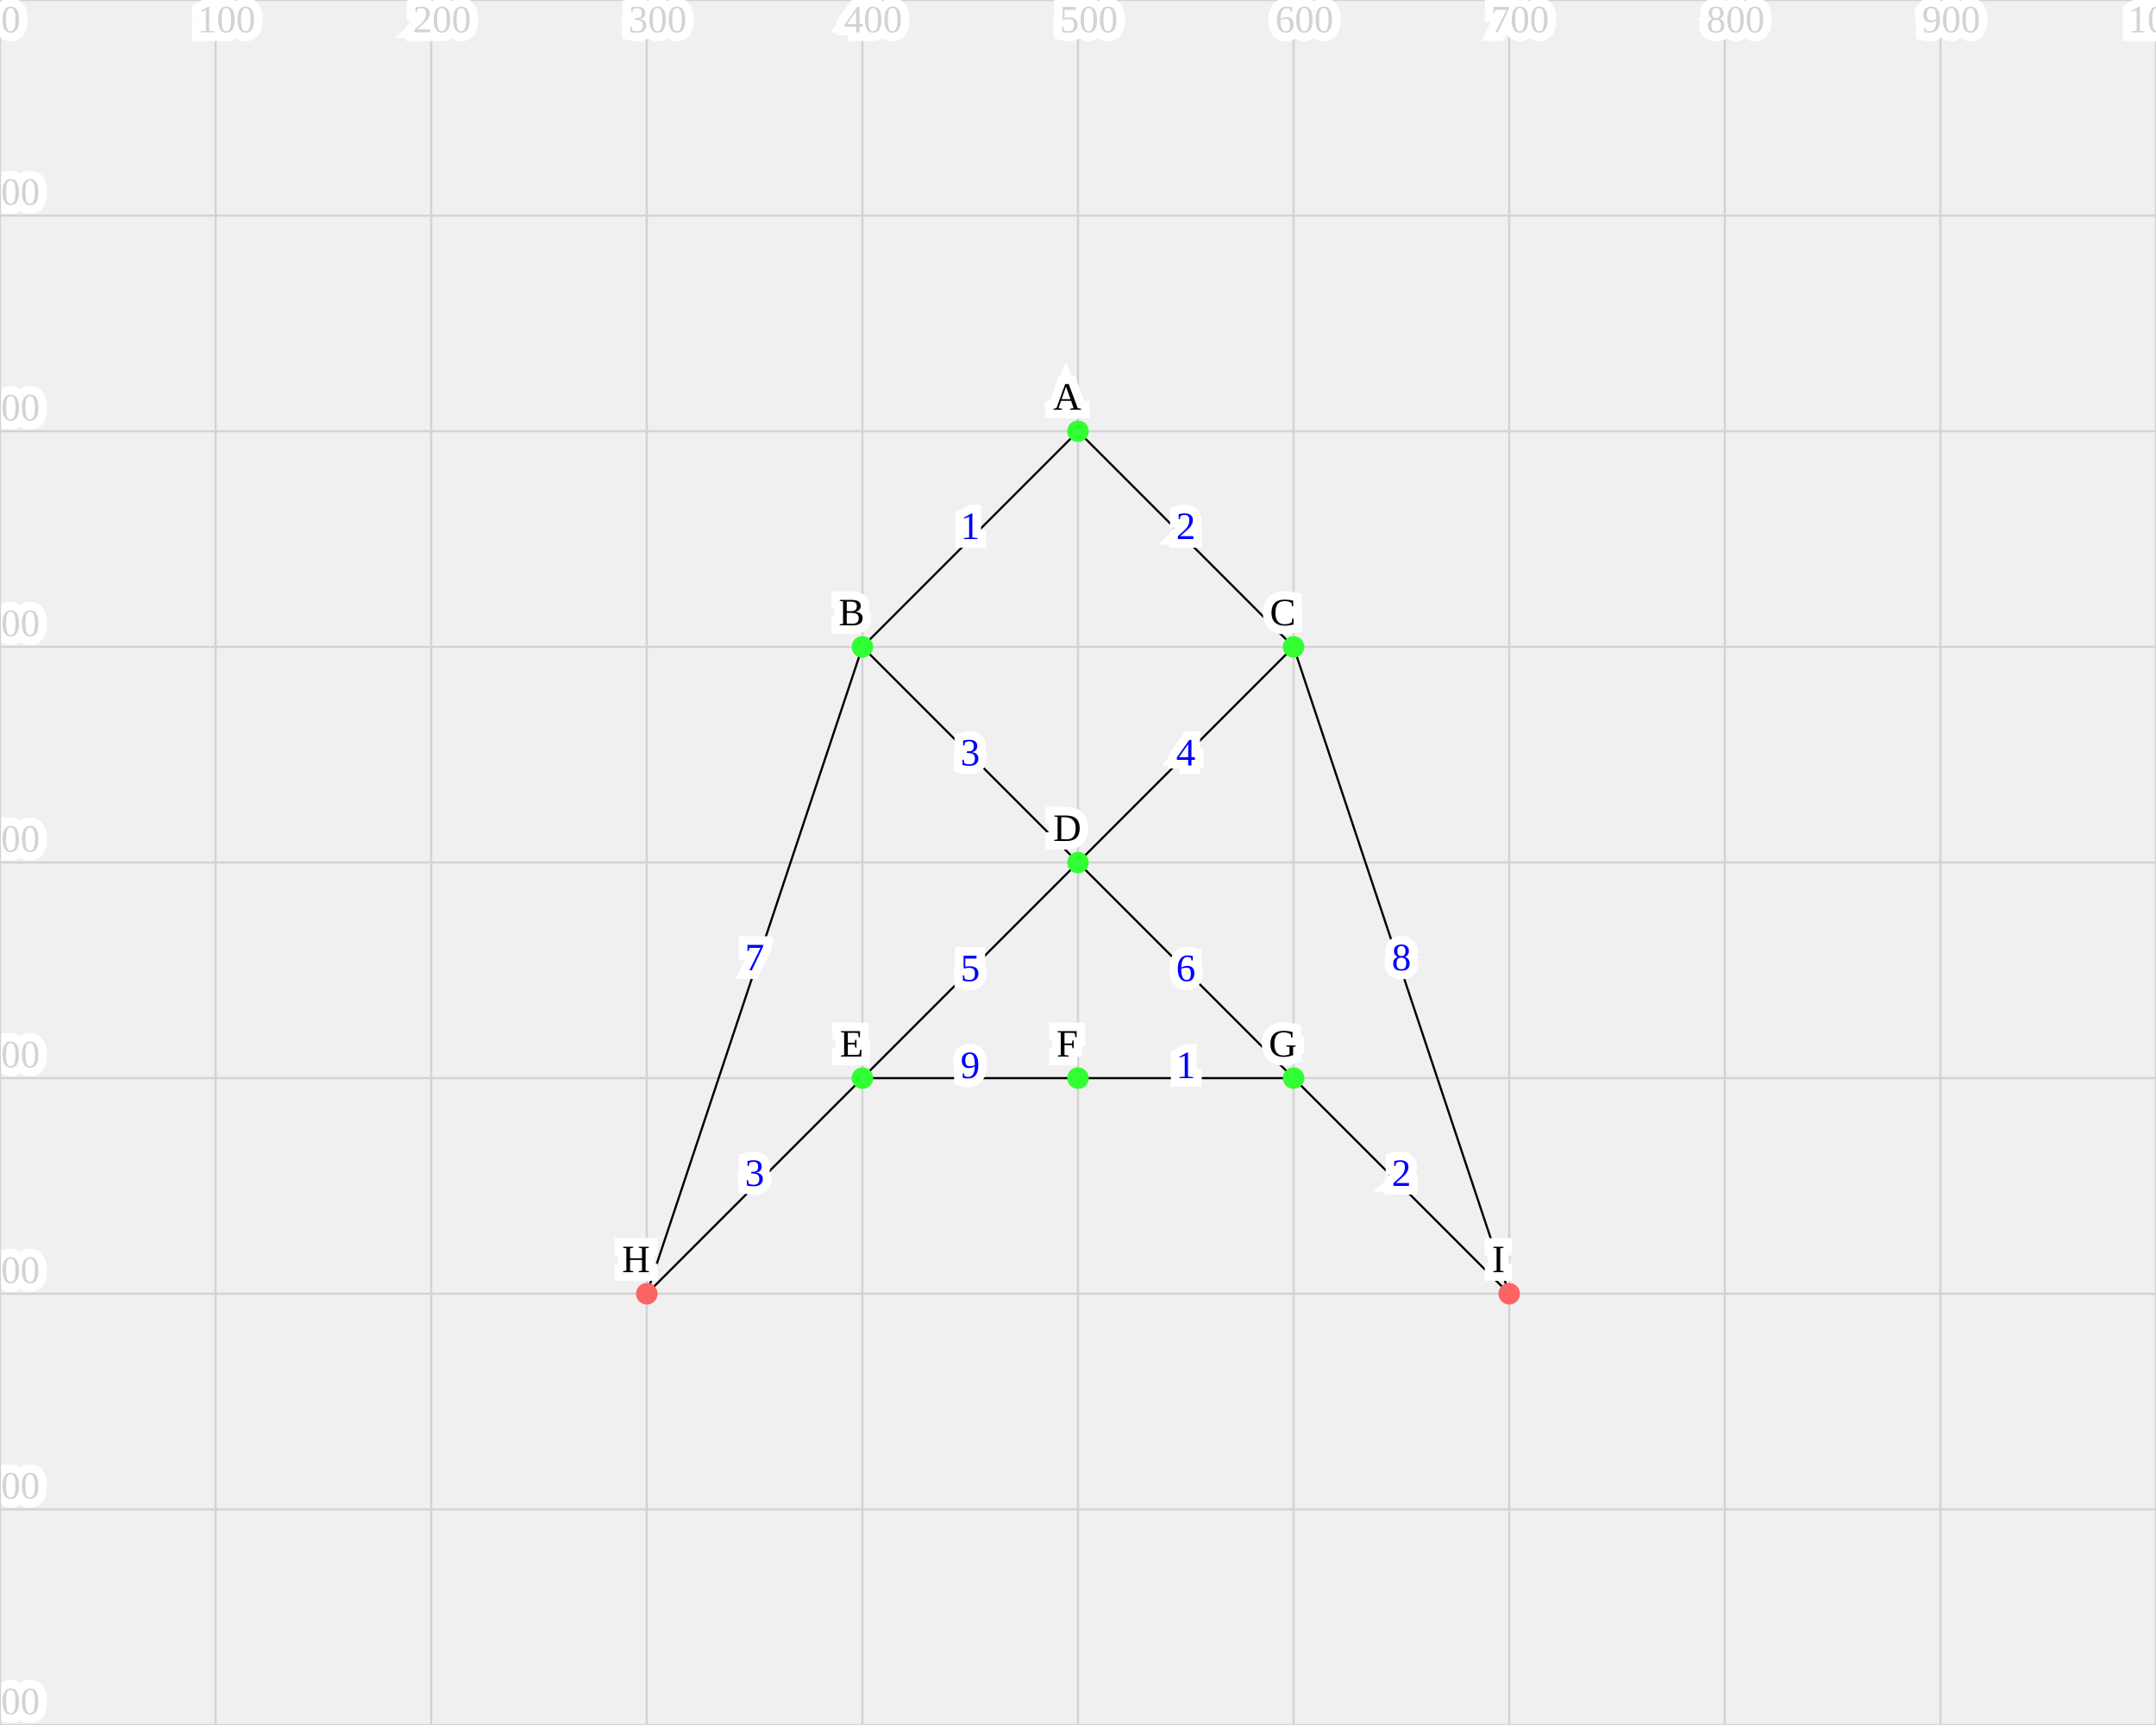
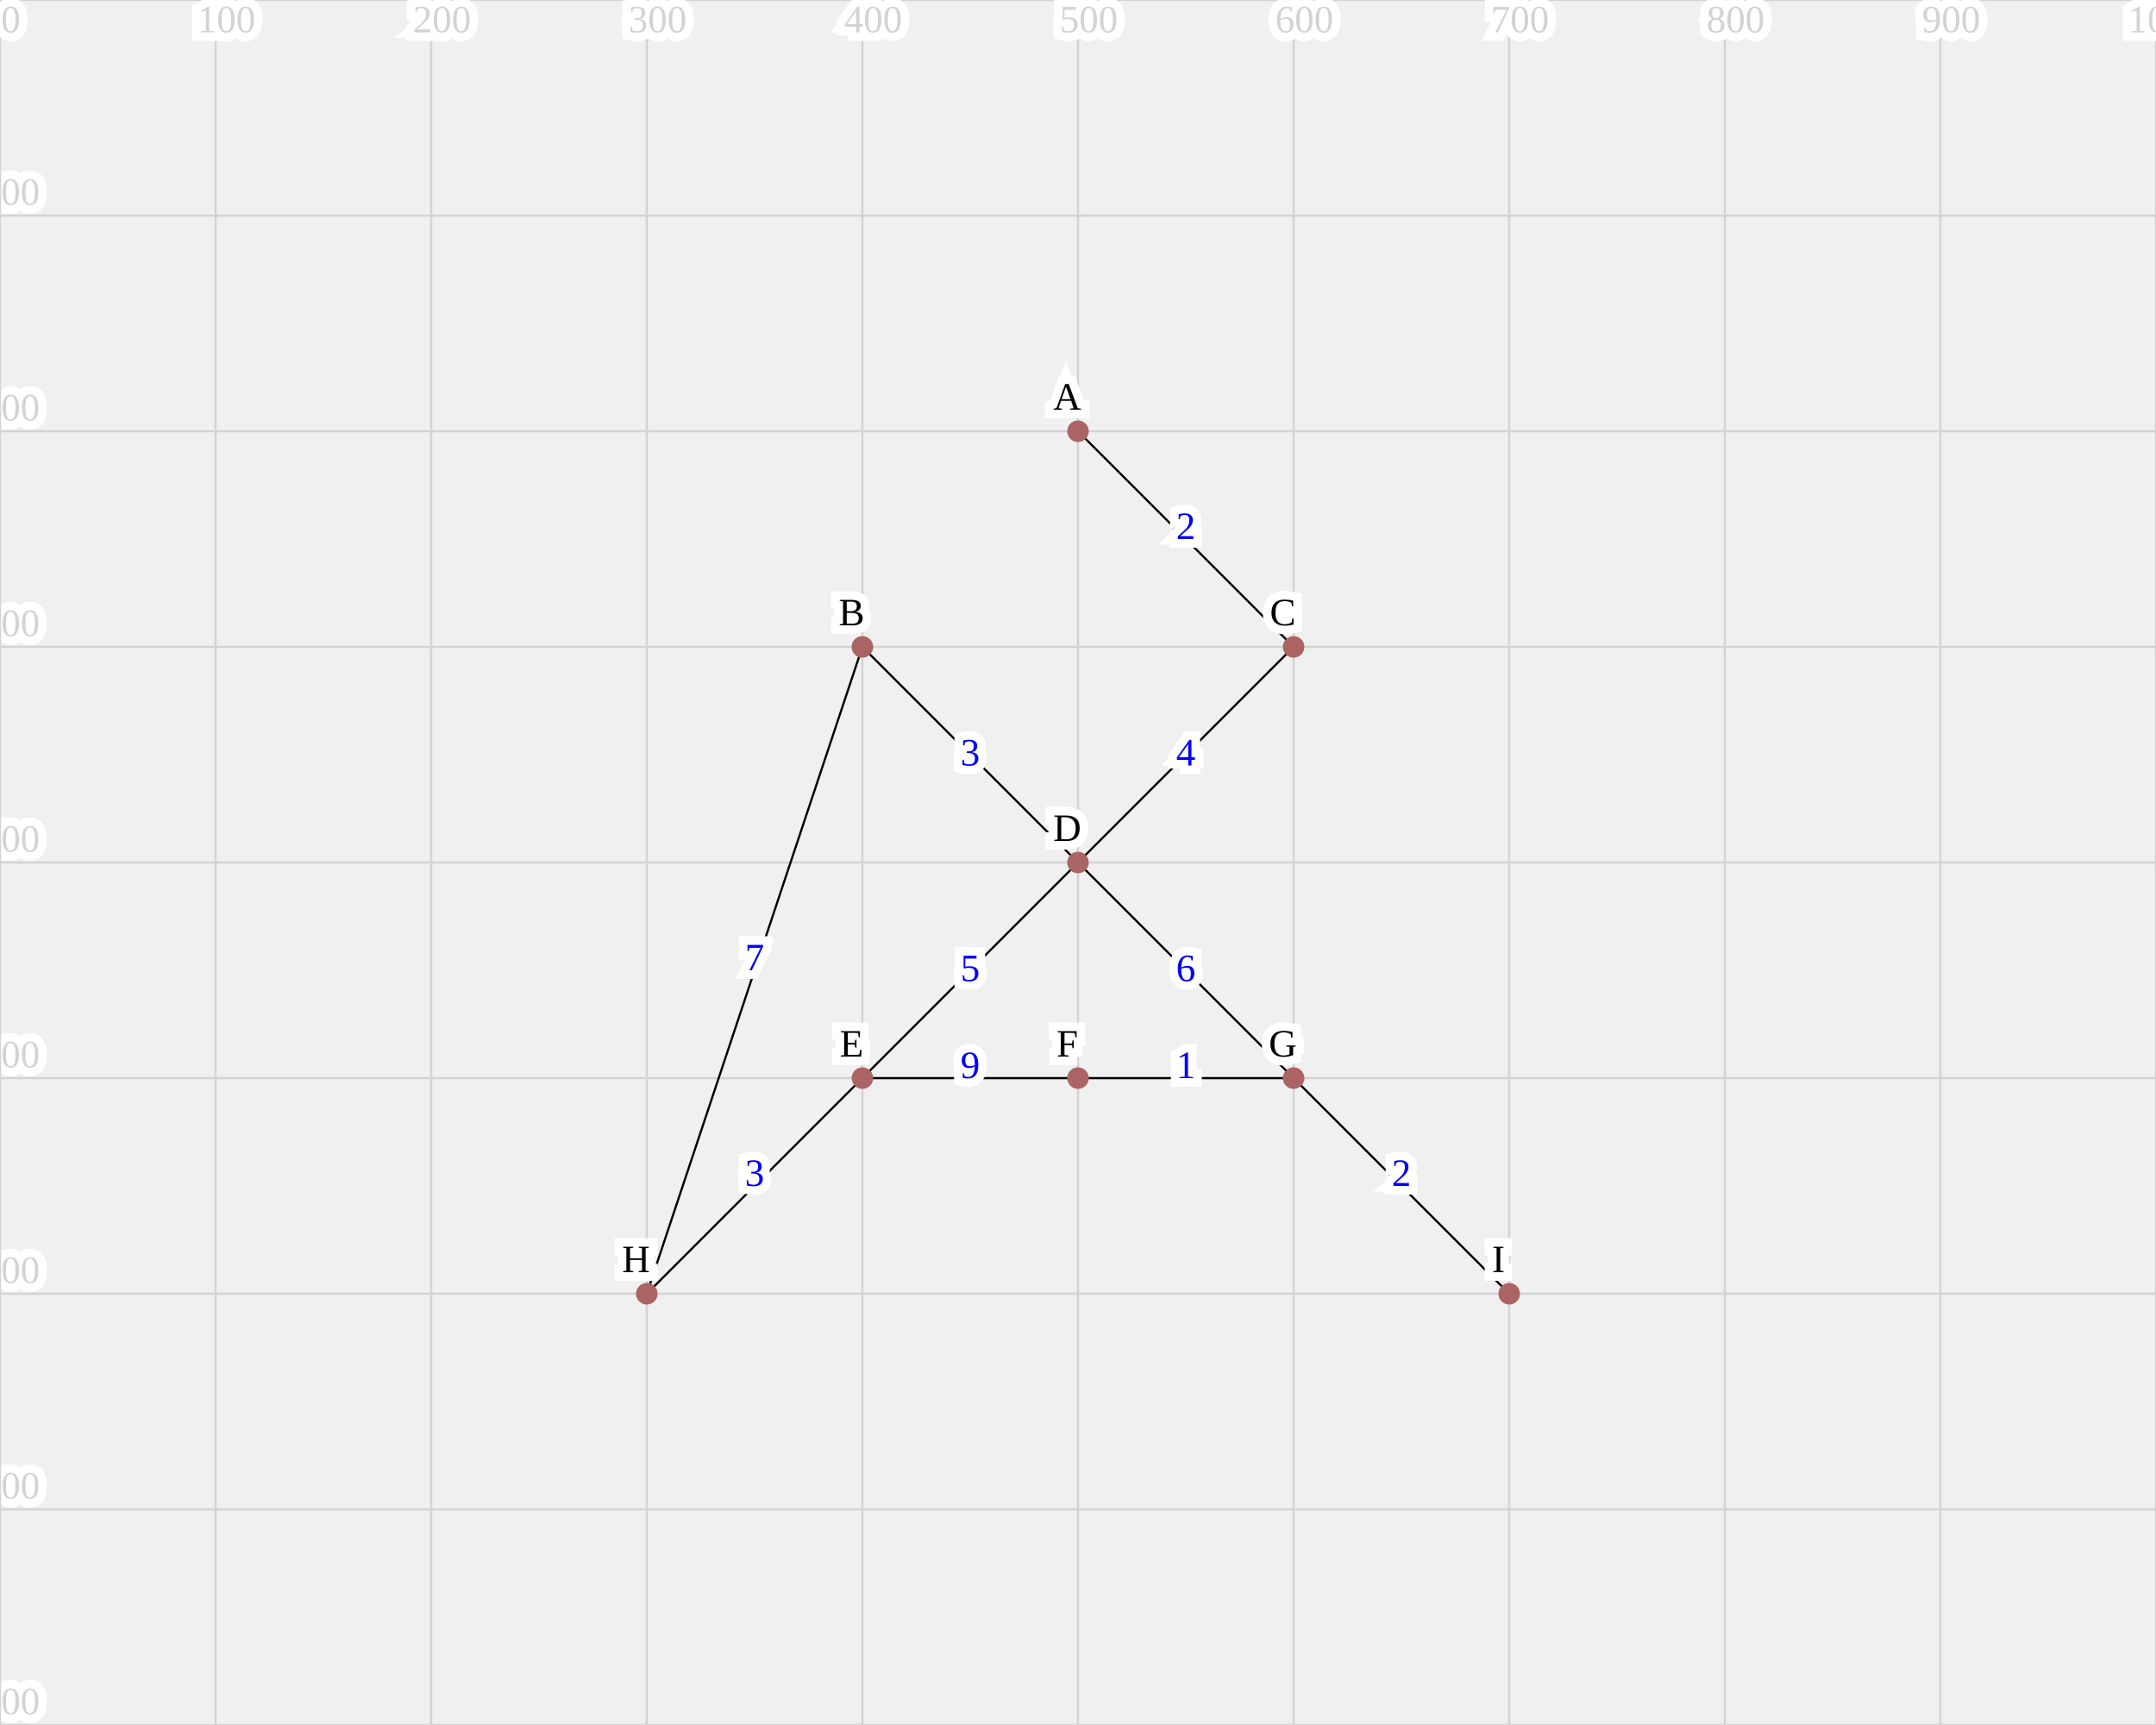
<svg xmlns="http://www.w3.org/2000/svg" version="1.1" width="1000" height="800">
  <line x1="0" y1="0" x2="1000" y2="0" stroke="lightgrey" />
  <text x="5" y="-5" stroke="#ffffff" stroke-opacity="1" font-size="18px" stroke-width="8" text-anchor="middle">0</text>
  <text x="5" y="-5" fill="lightgrey" font-size="18px" text-anchor="middle">0</text>
  <line x1="0" y1="100" x2="1000" y2="100" stroke="lightgrey" />
  <text x="5" y="95" stroke="#ffffff" stroke-opacity="1" font-size="18px" stroke-width="8" text-anchor="middle">100</text>
  <text x="5" y="95" fill="lightgrey" font-size="18px" text-anchor="middle">100</text>
  <line x1="0" y1="200" x2="1000" y2="200" stroke="lightgrey" />
  <text x="5" y="195" stroke="#ffffff" stroke-opacity="1" font-size="18px" stroke-width="8" text-anchor="middle">200</text>
  <text x="5" y="195" fill="lightgrey" font-size="18px" text-anchor="middle">200</text>
  <line x1="0" y1="300" x2="1000" y2="300" stroke="lightgrey" />
  <text x="5" y="295" stroke="#ffffff" stroke-opacity="1" font-size="18px" stroke-width="8" text-anchor="middle">300</text>
  <text x="5" y="295" fill="lightgrey" font-size="18px" text-anchor="middle">300</text>
  <line x1="0" y1="400" x2="1000" y2="400" stroke="lightgrey" />
  <text x="5" y="395" stroke="#ffffff" stroke-opacity="1" font-size="18px" stroke-width="8" text-anchor="middle">400</text>
  <text x="5" y="395" fill="lightgrey" font-size="18px" text-anchor="middle">400</text>
  <line x1="0" y1="500" x2="1000" y2="500" stroke="lightgrey" />
  <text x="5" y="495" stroke="#ffffff" stroke-opacity="1" font-size="18px" stroke-width="8" text-anchor="middle">500</text>
  <text x="5" y="495" fill="lightgrey" font-size="18px" text-anchor="middle">500</text>
  <line x1="0" y1="600" x2="1000" y2="600" stroke="lightgrey" />
  <text x="5" y="595" stroke="#ffffff" stroke-opacity="1" font-size="18px" stroke-width="8" text-anchor="middle">600</text>
  <text x="5" y="595" fill="lightgrey" font-size="18px" text-anchor="middle">600</text>
  <line x1="0" y1="700" x2="1000" y2="700" stroke="lightgrey" />
  <text x="5" y="695" stroke="#ffffff" stroke-opacity="1" font-size="18px" stroke-width="8" text-anchor="middle">700</text>
  <text x="5" y="695" fill="lightgrey" font-size="18px" text-anchor="middle">700</text>
  <line x1="0" y1="800" x2="1000" y2="800" stroke="lightgrey" />
  <text x="5" y="795" stroke="#ffffff" stroke-opacity="1" font-size="18px" stroke-width="8" text-anchor="middle">800</text>
  <text x="5" y="795" fill="lightgrey" font-size="18px" text-anchor="middle">800</text>
  <line x1="0" y1="0" x2="0" y2="800" stroke="lightgrey" />
  <text x="5" y="15" stroke="#ffffff" stroke-opacity="1" font-size="18px" stroke-width="8" text-anchor="middle">0</text>
  <text x="5" y="15" fill="lightgrey" font-size="18px" text-anchor="middle">0</text>
  <line x1="100" y1="0" x2="100" y2="800" stroke="lightgrey" />
  <text x="105" y="15" stroke="#ffffff" stroke-opacity="1" font-size="18px" stroke-width="8" text-anchor="middle">100</text>
  <text x="105" y="15" fill="lightgrey" font-size="18px" text-anchor="middle">100</text>
  <line x1="200" y1="0" x2="200" y2="800" stroke="lightgrey" />
  <text x="205" y="15" stroke="#ffffff" stroke-opacity="1" font-size="18px" stroke-width="8" text-anchor="middle">200</text>
  <text x="205" y="15" fill="lightgrey" font-size="18px" text-anchor="middle">200</text>
  <line x1="300" y1="0" x2="300" y2="800" stroke="lightgrey" />
  <text x="305" y="15" stroke="#ffffff" stroke-opacity="1" font-size="18px" stroke-width="8" text-anchor="middle">300</text>
  <text x="305" y="15" fill="lightgrey" font-size="18px" text-anchor="middle">300</text>
  <line x1="400" y1="0" x2="400" y2="800" stroke="lightgrey" />
  <text x="405" y="15" stroke="#ffffff" stroke-opacity="1" font-size="18px" stroke-width="8" text-anchor="middle">400</text>
  <text x="405" y="15" fill="lightgrey" font-size="18px" text-anchor="middle">400</text>
  <line x1="500" y1="0" x2="500" y2="800" stroke="lightgrey" />
  <text x="505" y="15" stroke="#ffffff" stroke-opacity="1" font-size="18px" stroke-width="8" text-anchor="middle">500</text>
  <text x="505" y="15" fill="lightgrey" font-size="18px" text-anchor="middle">500</text>
  <line x1="600" y1="0" x2="600" y2="800" stroke="lightgrey" />
  <text x="605" y="15" stroke="#ffffff" stroke-opacity="1" font-size="18px" stroke-width="8" text-anchor="middle">600</text>
  <text x="605" y="15" fill="lightgrey" font-size="18px" text-anchor="middle">600</text>
  <line x1="700" y1="0" x2="700" y2="800" stroke="lightgrey" />
  <text x="705" y="15" stroke="#ffffff" stroke-opacity="1" font-size="18px" stroke-width="8" text-anchor="middle">700</text>
  <text x="705" y="15" fill="lightgrey" font-size="18px" text-anchor="middle">700</text>
  <line x1="800" y1="0" x2="800" y2="800" stroke="lightgrey" />
  <text x="805" y="15" stroke="#ffffff" stroke-opacity="1" font-size="18px" stroke-width="8" text-anchor="middle">800</text>
  <text x="805" y="15" fill="lightgrey" font-size="18px" text-anchor="middle">800</text>
  <line x1="900" y1="0" x2="900" y2="800" stroke="lightgrey" />
  <text x="905" y="15" stroke="#ffffff" stroke-opacity="1" font-size="18px" stroke-width="8" text-anchor="middle">900</text>
  <text x="905" y="15" fill="lightgrey" font-size="18px" text-anchor="middle">900</text>
  <line x1="1000" y1="0" x2="1000" y2="800" stroke="lightgrey" />
  <text x="1005" y="15" stroke="#ffffff" stroke-opacity="1" font-size="18px" stroke-width="8" text-anchor="middle">1000</text>
  <text x="1005" y="15" fill="lightgrey" font-size="18px" text-anchor="middle">1000</text>
-   <line x1="500" y1="200" x2="400" y2="300" stroke="black" />
-   <text x="450" y="250" stroke="#ffffff" stroke-opacity="1" font-size="18px" stroke-width="8" text-anchor="middle">1</text>
-   <text x="450" y="250" fill="blue" font-size="18px" text-anchor="middle">1</text>
  <line x1="500" y1="200" x2="600" y2="300" stroke="black" />
  <text x="550" y="250" stroke="#ffffff" stroke-opacity="1" font-size="18px" stroke-width="8" text-anchor="middle">2</text>
  <text x="550" y="250" fill="blue" font-size="18px" text-anchor="middle">2</text>
  <line x1="500" y1="400" x2="400" y2="300" stroke="black" />
  <text x="450" y="355" stroke="#ffffff" stroke-opacity="1" font-size="18px" stroke-width="8" text-anchor="middle">3</text>
  <text x="450" y="355" fill="blue" font-size="18px" text-anchor="middle">3</text>
  <line x1="500" y1="400" x2="600" y2="300" stroke="black" />
  <text x="550" y="355" stroke="#ffffff" stroke-opacity="1" font-size="18px" stroke-width="8" text-anchor="middle">4</text>
  <text x="550" y="355" fill="blue" font-size="18px" text-anchor="middle">4</text>
  <line x1="500" y1="400" x2="400" y2="500" stroke="black" />
  <text x="450" y="455" stroke="#ffffff" stroke-opacity="1" font-size="18px" stroke-width="8" text-anchor="middle">5</text>
  <text x="450" y="455" fill="blue" font-size="18px" text-anchor="middle">5</text>
  <line x1="500" y1="400" x2="600" y2="500" stroke="black" />
  <text x="550" y="455" stroke="#ffffff" stroke-opacity="1" font-size="18px" stroke-width="8" text-anchor="middle">6</text>
  <text x="550" y="455" fill="blue" font-size="18px" text-anchor="middle">6</text>
  <line x1="400" y1="300" x2="300" y2="600" stroke="black" />
  <text x="350" y="450" stroke="#ffffff" stroke-opacity="1" font-size="18px" stroke-width="8" text-anchor="middle">7</text>
  <text x="350" y="450" fill="blue" font-size="18px" text-anchor="middle">7</text>
-   <line x1="600" y1="300" x2="700" y2="600" stroke="black" />
-   <text x="650" y="450" stroke="#ffffff" stroke-opacity="1" font-size="18px" stroke-width="8" text-anchor="middle">8</text>
-   <text x="650" y="450" fill="blue" font-size="18px" text-anchor="middle">8</text>
  <line x1="400" y1="500" x2="500" y2="500" stroke="black" />
  <text x="450" y="500" stroke="#ffffff" stroke-opacity="1" font-size="18px" stroke-width="8" text-anchor="middle">9</text>
  <text x="450" y="500" fill="blue" font-size="18px" text-anchor="middle">9</text>
  <line x1="500" y1="500" x2="600" y2="500" stroke="black" />
  <text x="550" y="500" stroke="#ffffff" stroke-opacity="1" font-size="18px" stroke-width="8" text-anchor="middle">1</text>
  <text x="550" y="500" fill="blue" font-size="18px" text-anchor="middle">1</text>
  <line x1="600" y1="500" x2="700" y2="600" stroke="black" />
  <text x="650" y="550" stroke="#ffffff" stroke-opacity="1" font-size="18px" stroke-width="8" text-anchor="middle">2</text>
  <text x="650" y="550" fill="blue" font-size="18px" text-anchor="middle">2</text>
  <line x1="400" y1="500" x2="300" y2="600" stroke="black" />
  <text x="350" y="550" stroke="#ffffff" stroke-opacity="1" font-size="18px" stroke-width="8" text-anchor="middle">3</text>
  <text x="350" y="550" fill="blue" font-size="18px" text-anchor="middle">3</text>
-   <circle cx="500" cy="200" r="5" fill="rgb(50,293,50)" />
+   <circle cx="500" cy="200" r="5" fill="rgb(170,100,100)" />
  <text x="495" y="190" stroke="#ffffff" stroke-opacity="1" font-size="18px" stroke-width="8" text-anchor="middle">A</text>
  <text x="495" y="190" fill="balck" font-size="18px" text-anchor="middle">A</text>
-   <circle cx="400" cy="300" r="5" fill="rgb(50,305,50)" />
+   <circle cx="400" cy="300" r="5" fill="rgb(170,100,100)" />
  <text x="395" y="290" stroke="#ffffff" stroke-opacity="1" font-size="18px" stroke-width="8" text-anchor="middle">B</text>
  <text x="395" y="290" fill="balck" font-size="18px" text-anchor="middle">B</text>
-   <circle cx="600" cy="300" r="5" fill="rgb(50,286,50)" />
+   <circle cx="600" cy="300" r="5" fill="rgb(170,100,100)" />
  <text x="595" y="290" stroke="#ffffff" stroke-opacity="1" font-size="18px" stroke-width="8" text-anchor="middle">C</text>
  <text x="595" y="290" fill="balck" font-size="18px" text-anchor="middle">C</text>
-   <circle cx="500" cy="400" r="5" fill="rgb(50,340,50)" />
+   <circle cx="500" cy="400" r="5" fill="rgb(170,100,100)" />
  <text x="495" y="390" stroke="#ffffff" stroke-opacity="1" font-size="18px" stroke-width="8" text-anchor="middle">D</text>
  <text x="495" y="390" fill="black" font-size="18px" text-anchor="middle">D</text>
-   <circle cx="400" cy="500" r="5" fill="rgb(50,261,50)" />
+   <circle cx="400" cy="500" r="5" fill="rgb(170,100,100)" />
  <text x="395" y="490" stroke="#ffffff" stroke-opacity="1" font-size="18px" stroke-width="8" text-anchor="middle">E</text>
  <text x="395" y="490" fill="balck" font-size="18px" text-anchor="middle">E</text>
-   <circle cx="500" cy="500" r="5" fill="rgb(50,264,50)" />
+   <circle cx="500" cy="500" r="5" fill="rgb(170,100,100)" />
  <text x="495" y="490" stroke="#ffffff" stroke-opacity="1" font-size="18px" stroke-width="8" text-anchor="middle">F</text>
  <text x="495" y="490" fill="balck" font-size="18px" text-anchor="middle">F</text>
-   <circle cx="600" cy="500" r="5" fill="rgb(50,273,50)" />
+   <circle cx="600" cy="500" r="5" fill="rgb(170,100,100)" />
  <text x="595" y="490" stroke="#ffffff" stroke-opacity="1" font-size="18px" stroke-width="8" text-anchor="middle">G</text>
  <text x="595" y="490" fill="balck" font-size="18px" text-anchor="middle">G</text>
-   <circle cx="300" cy="600" r="5" fill="rgb(250,100,100)" />
+   <circle cx="300" cy="600" r="5" fill="rgb(170,100,100)" />
  <text x="295" y="590" stroke="#ffffff" stroke-opacity="1" font-size="18px" stroke-width="8" text-anchor="middle">H</text>
  <text x="295" y="590" fill="balck" font-size="18px" text-anchor="middle">H</text>
-   <circle cx="700" cy="600" r="5" fill="rgb(266,100,100)" />
+   <circle cx="700" cy="600" r="5" fill="rgb(170,100,100)" />
  <text x="695" y="590" stroke="#ffffff" stroke-opacity="1" font-size="18px" stroke-width="8" text-anchor="middle">I</text>
  <text x="695" y="590" fill="balck" font-size="18px" text-anchor="middle">I</text>
</svg>
